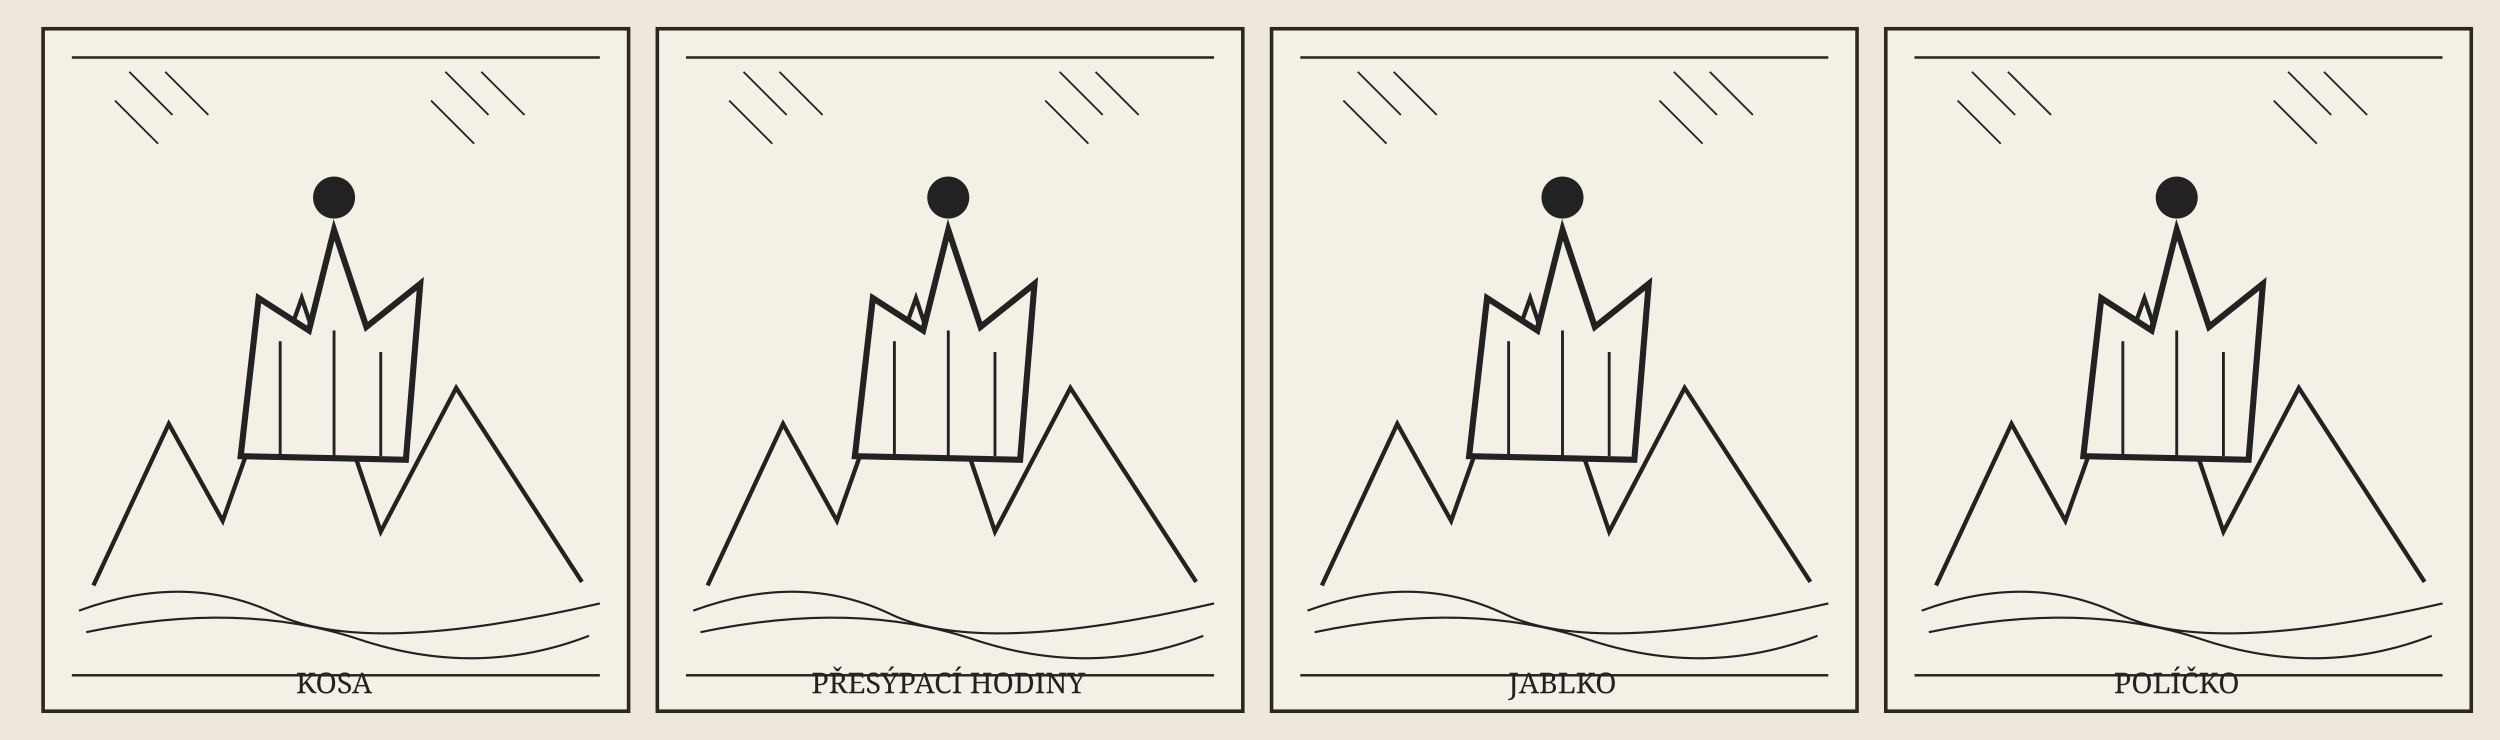
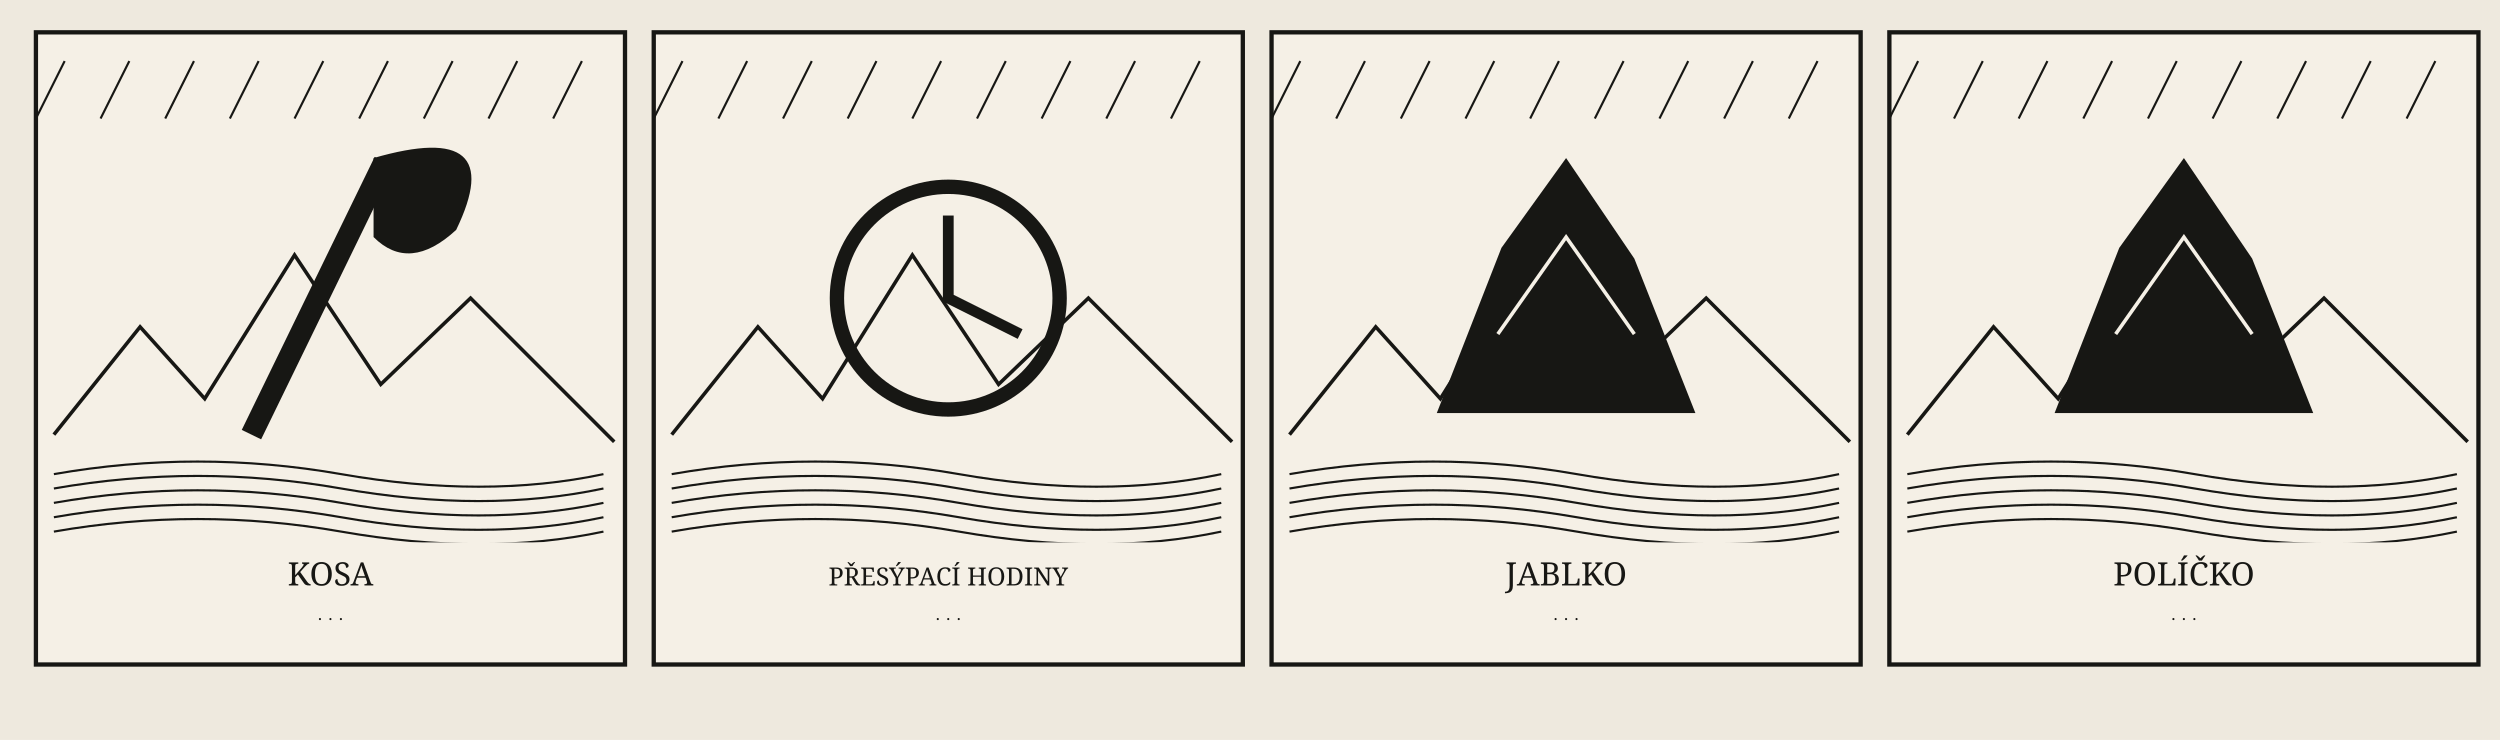
<svg xmlns="http://www.w3.org/2000/svg" viewBox="0 0 696 206">
-   <rect width="696" height="206" fill="#eee8dc" />
-   <g transform="translate(12,8)">
-     <rect width="163" height="190" fill="#f5f0e5" stroke="#282820" />
-     <path d="M8 8H155M8 180H155" stroke="#282820" stroke-width=".7" />
-     <g fill="none" stroke="#222" stroke-width="1.2">
-       <path d="M14 155L35 110L50 137L72 75L94 140L115 100L150 154" />
-       <path d="M10 162Q40 151 65 163T155 160M12 168Q55 159 88 170T152 169" stroke-width=".6" />
-       <path d="M20 20l12 12m-8-20l12 12m-2-12l12 12M108 20l12 12m-8-20l12 12m-2-12l12 12" stroke-width=".5" />
-     </g>
-     <g transform="translate(81,91)" fill="#f5f0e5" stroke="#222" stroke-width="1.7">
-       <path d="M-26 28L-21 -16L-7 -7L0 -35L9 -8L24 -20L20 29Z" />
-       <path d="M-15 28V-4M0 28V-7M13 28V-1" stroke-width=".8" />
-       <circle cx="0" cy="-44" r="5" fill="#222" />
-     </g>
-     <text x="81" y="185" font-family="Georgia,serif" font-size="8" text-anchor="middle" fill="#222">KOSA</text>
+   <rect width="696" height="206" fill="#eee9de" />
+   <g>
+     <rect x="10" y="9" width="164" height="176" fill="#f5f0e6" stroke="#171714" stroke-width="1.2" />
+     <path d="M18 17l-8 16" stroke="#171714" stroke-width=".6" />
+     <path d="M36 17l-8 16" stroke="#171714" stroke-width=".6" />
+     <path d="M54 17l-8 16" stroke="#171714" stroke-width=".6" />
+     <path d="M72 17l-8 16" stroke="#171714" stroke-width=".6" />
+     <path d="M90 17l-8 16" stroke="#171714" stroke-width=".6" />
+     <path d="M108 17l-8 16" stroke="#171714" stroke-width=".6" />
+     <path d="M126 17l-8 16" stroke="#171714" stroke-width=".6" />
+     <path d="M144 17l-8 16" stroke="#171714" stroke-width=".6" />
+     <path d="M162 17l-8 16" stroke="#171714" stroke-width=".6" />
+     <path d="M15 121l24 -30 18 20 25 -40 24 36 25 -24 40 40" stroke="#171714" fill="none" />
+     <path d="M70 121L107 45" stroke="#171714" stroke-width="6" />
+     <path d="M104 44Q142 33 127 64Q114 76 104 66" fill="#171714" />
+     <path d="M15 132q40 -7 80 0t73 0" stroke="#171714" stroke-width=".6" fill="none" />
+     <path d="M15 136q40 -7 80 0t73 0" stroke="#171714" stroke-width=".6" fill="none" />
+     <path d="M15 140q40 -7 80 0t73 0" stroke="#171714" stroke-width=".6" fill="none" />
+     <path d="M15 144q40 -7 80 0t73 0" stroke="#171714" stroke-width=".6" fill="none" />
+     <path d="M15 148q40 -7 80 0t73 0" stroke="#171714" stroke-width=".6" fill="none" />
+     <rect x="15" y="151" width="154" height="29" fill="#f5f0e6" />
+     <text x="92" y="163" text-anchor="middle" font-family="Georgia,serif" font-size="9" fill="#171714">KOSA</text>
+     <text x="92" y="174" text-anchor="middle" font-size="5" fill="#171714">· · ·</text>
  </g>
-   <g transform="translate(183,8)">
-     <rect width="163" height="190" fill="#f5f0e5" stroke="#282820" />
-     <path d="M8 8H155M8 180H155" stroke="#282820" stroke-width=".7" />
-     <g fill="none" stroke="#222" stroke-width="1.2">
-       <path d="M14 155L35 110L50 137L72 75L94 140L115 100L150 154" />
-       <path d="M10 162Q40 151 65 163T155 160M12 168Q55 159 88 170T152 169" stroke-width=".6" />
-       <path d="M20 20l12 12m-8-20l12 12m-2-12l12 12M108 20l12 12m-8-20l12 12m-2-12l12 12" stroke-width=".5" />
-     </g>
-     <g transform="translate(81,91)" fill="#f5f0e5" stroke="#222" stroke-width="1.7">
-       <path d="M-26 28L-21 -16L-7 -7L0 -35L9 -8L24 -20L20 29Z" />
-       <path d="M-15 28V-4M0 28V-7M13 28V-1" stroke-width=".8" />
-       <circle cx="0" cy="-44" r="5" fill="#222" />
-     </g>
-     <text x="81" y="185" font-family="Georgia,serif" font-size="8" text-anchor="middle" fill="#222">PŘESÝPACÍ HODINY</text>
+   <g>
+     <rect x="182" y="9" width="164" height="176" fill="#f5f0e6" stroke="#171714" stroke-width="1.2" />
+     <path d="M190 17l-8 16" stroke="#171714" stroke-width=".6" />
+     <path d="M208 17l-8 16" stroke="#171714" stroke-width=".6" />
+     <path d="M226 17l-8 16" stroke="#171714" stroke-width=".6" />
+     <path d="M244 17l-8 16" stroke="#171714" stroke-width=".6" />
+     <path d="M262 17l-8 16" stroke="#171714" stroke-width=".6" />
+     <path d="M280 17l-8 16" stroke="#171714" stroke-width=".6" />
+     <path d="M298 17l-8 16" stroke="#171714" stroke-width=".6" />
+     <path d="M316 17l-8 16" stroke="#171714" stroke-width=".6" />
+     <path d="M334 17l-8 16" stroke="#171714" stroke-width=".6" />
+     <path d="M187 121l24 -30 18 20 25 -40 24 36 25 -24 40 40" stroke="#171714" fill="none" />
+     <circle cx="264" cy="83" r="31" fill="none" stroke="#171714" stroke-width="4" />
+     <path d="M264 60V83L284 93" stroke="#171714" stroke-width="3" fill="none" />
+     <path d="M187 132q40 -7 80 0t73 0" stroke="#171714" stroke-width=".6" fill="none" />
+     <path d="M187 136q40 -7 80 0t73 0" stroke="#171714" stroke-width=".6" fill="none" />
+     <path d="M187 140q40 -7 80 0t73 0" stroke="#171714" stroke-width=".6" fill="none" />
+     <path d="M187 144q40 -7 80 0t73 0" stroke="#171714" stroke-width=".6" fill="none" />
+     <path d="M187 148q40 -7 80 0t73 0" stroke="#171714" stroke-width=".6" fill="none" />
+     <rect x="187" y="151" width="154" height="29" fill="#f5f0e6" />
+     <text x="264" y="163" text-anchor="middle" font-family="Georgia,serif" font-size="7" fill="#171714">PŘESÝPACÍ HODINY</text>
+     <text x="264" y="174" text-anchor="middle" font-size="5" fill="#171714">· · ·</text>
  </g>
-   <g transform="translate(354,8)">
-     <rect width="163" height="190" fill="#f5f0e5" stroke="#282820" />
-     <path d="M8 8H155M8 180H155" stroke="#282820" stroke-width=".7" />
-     <g fill="none" stroke="#222" stroke-width="1.2">
-       <path d="M14 155L35 110L50 137L72 75L94 140L115 100L150 154" />
-       <path d="M10 162Q40 151 65 163T155 160M12 168Q55 159 88 170T152 169" stroke-width=".6" />
-       <path d="M20 20l12 12m-8-20l12 12m-2-12l12 12M108 20l12 12m-8-20l12 12m-2-12l12 12" stroke-width=".5" />
-     </g>
-     <g transform="translate(81,91)" fill="#f5f0e5" stroke="#222" stroke-width="1.7">
-       <path d="M-26 28L-21 -16L-7 -7L0 -35L9 -8L24 -20L20 29Z" />
-       <path d="M-15 28V-4M0 28V-7M13 28V-1" stroke-width=".8" />
-       <circle cx="0" cy="-44" r="5" fill="#222" />
-     </g>
-     <text x="81" y="185" font-family="Georgia,serif" font-size="8" text-anchor="middle" fill="#222">JABLKO</text>
+   <g>
+     <rect x="354" y="9" width="164" height="176" fill="#f5f0e6" stroke="#171714" stroke-width="1.2" />
+     <path d="M362 17l-8 16" stroke="#171714" stroke-width=".6" />
+     <path d="M380 17l-8 16" stroke="#171714" stroke-width=".6" />
+     <path d="M398 17l-8 16" stroke="#171714" stroke-width=".6" />
+     <path d="M416 17l-8 16" stroke="#171714" stroke-width=".6" />
+     <path d="M434 17l-8 16" stroke="#171714" stroke-width=".6" />
+     <path d="M452 17l-8 16" stroke="#171714" stroke-width=".6" />
+     <path d="M470 17l-8 16" stroke="#171714" stroke-width=".6" />
+     <path d="M488 17l-8 16" stroke="#171714" stroke-width=".6" />
+     <path d="M506 17l-8 16" stroke="#171714" stroke-width=".6" />
+     <path d="M359 121l24 -30 18 20 25 -40 24 36 25 -24 40 40" stroke="#171714" fill="none" />
+     <path d="M400 115L418 69L436 44L455 72L472 115Z" fill="#171714" />
+     <path d="M417 93L436 66L455 93" stroke="#f5f0e6" fill="none" />
+     <path d="M359 132q40 -7 80 0t73 0" stroke="#171714" stroke-width=".6" fill="none" />
+     <path d="M359 136q40 -7 80 0t73 0" stroke="#171714" stroke-width=".6" fill="none" />
+     <path d="M359 140q40 -7 80 0t73 0" stroke="#171714" stroke-width=".6" fill="none" />
+     <path d="M359 144q40 -7 80 0t73 0" stroke="#171714" stroke-width=".6" fill="none" />
+     <path d="M359 148q40 -7 80 0t73 0" stroke="#171714" stroke-width=".6" fill="none" />
+     <rect x="359" y="151" width="154" height="29" fill="#f5f0e6" />
+     <text x="436" y="163" text-anchor="middle" font-family="Georgia,serif" font-size="9" fill="#171714">JABLKO</text>
+     <text x="436" y="174" text-anchor="middle" font-size="5" fill="#171714">· · ·</text>
  </g>
-   <g transform="translate(525,8)">
-     <rect width="163" height="190" fill="#f5f0e5" stroke="#282820" />
-     <path d="M8 8H155M8 180H155" stroke="#282820" stroke-width=".7" />
-     <g fill="none" stroke="#222" stroke-width="1.2">
-       <path d="M14 155L35 110L50 137L72 75L94 140L115 100L150 154" />
-       <path d="M10 162Q40 151 65 163T155 160M12 168Q55 159 88 170T152 169" stroke-width=".6" />
-       <path d="M20 20l12 12m-8-20l12 12m-2-12l12 12M108 20l12 12m-8-20l12 12m-2-12l12 12" stroke-width=".5" />
-     </g>
-     <g transform="translate(81,91)" fill="#f5f0e5" stroke="#222" stroke-width="1.7">
-       <path d="M-26 28L-21 -16L-7 -7L0 -35L9 -8L24 -20L20 29Z" />
-       <path d="M-15 28V-4M0 28V-7M13 28V-1" stroke-width=".8" />
-       <circle cx="0" cy="-44" r="5" fill="#222" />
-     </g>
-     <text x="81" y="185" font-family="Georgia,serif" font-size="8" text-anchor="middle" fill="#222">POLÍČKO</text>
+   <g>
+     <rect x="526" y="9" width="164" height="176" fill="#f5f0e6" stroke="#171714" stroke-width="1.2" />
+     <path d="M534 17l-8 16" stroke="#171714" stroke-width=".6" />
+     <path d="M552 17l-8 16" stroke="#171714" stroke-width=".6" />
+     <path d="M570 17l-8 16" stroke="#171714" stroke-width=".6" />
+     <path d="M588 17l-8 16" stroke="#171714" stroke-width=".6" />
+     <path d="M606 17l-8 16" stroke="#171714" stroke-width=".6" />
+     <path d="M624 17l-8 16" stroke="#171714" stroke-width=".6" />
+     <path d="M642 17l-8 16" stroke="#171714" stroke-width=".6" />
+     <path d="M660 17l-8 16" stroke="#171714" stroke-width=".6" />
+     <path d="M678 17l-8 16" stroke="#171714" stroke-width=".6" />
+     <path d="M531 121l24 -30 18 20 25 -40 24 36 25 -24 40 40" stroke="#171714" fill="none" />
+     <path d="M572 115L590 69L608 44L627 72L644 115Z" fill="#171714" />
+     <path d="M589 93L608 66L627 93" stroke="#f5f0e6" fill="none" />
+     <path d="M531 132q40 -7 80 0t73 0" stroke="#171714" stroke-width=".6" fill="none" />
+     <path d="M531 136q40 -7 80 0t73 0" stroke="#171714" stroke-width=".6" fill="none" />
+     <path d="M531 140q40 -7 80 0t73 0" stroke="#171714" stroke-width=".6" fill="none" />
+     <path d="M531 144q40 -7 80 0t73 0" stroke="#171714" stroke-width=".6" fill="none" />
+     <path d="M531 148q40 -7 80 0t73 0" stroke="#171714" stroke-width=".6" fill="none" />
+     <rect x="531" y="151" width="154" height="29" fill="#f5f0e6" />
+     <text x="608" y="163" text-anchor="middle" font-family="Georgia,serif" font-size="9" fill="#171714">POLÍČKO</text>
+     <text x="608" y="174" text-anchor="middle" font-size="5" fill="#171714">· · ·</text>
  </g>
</svg>
